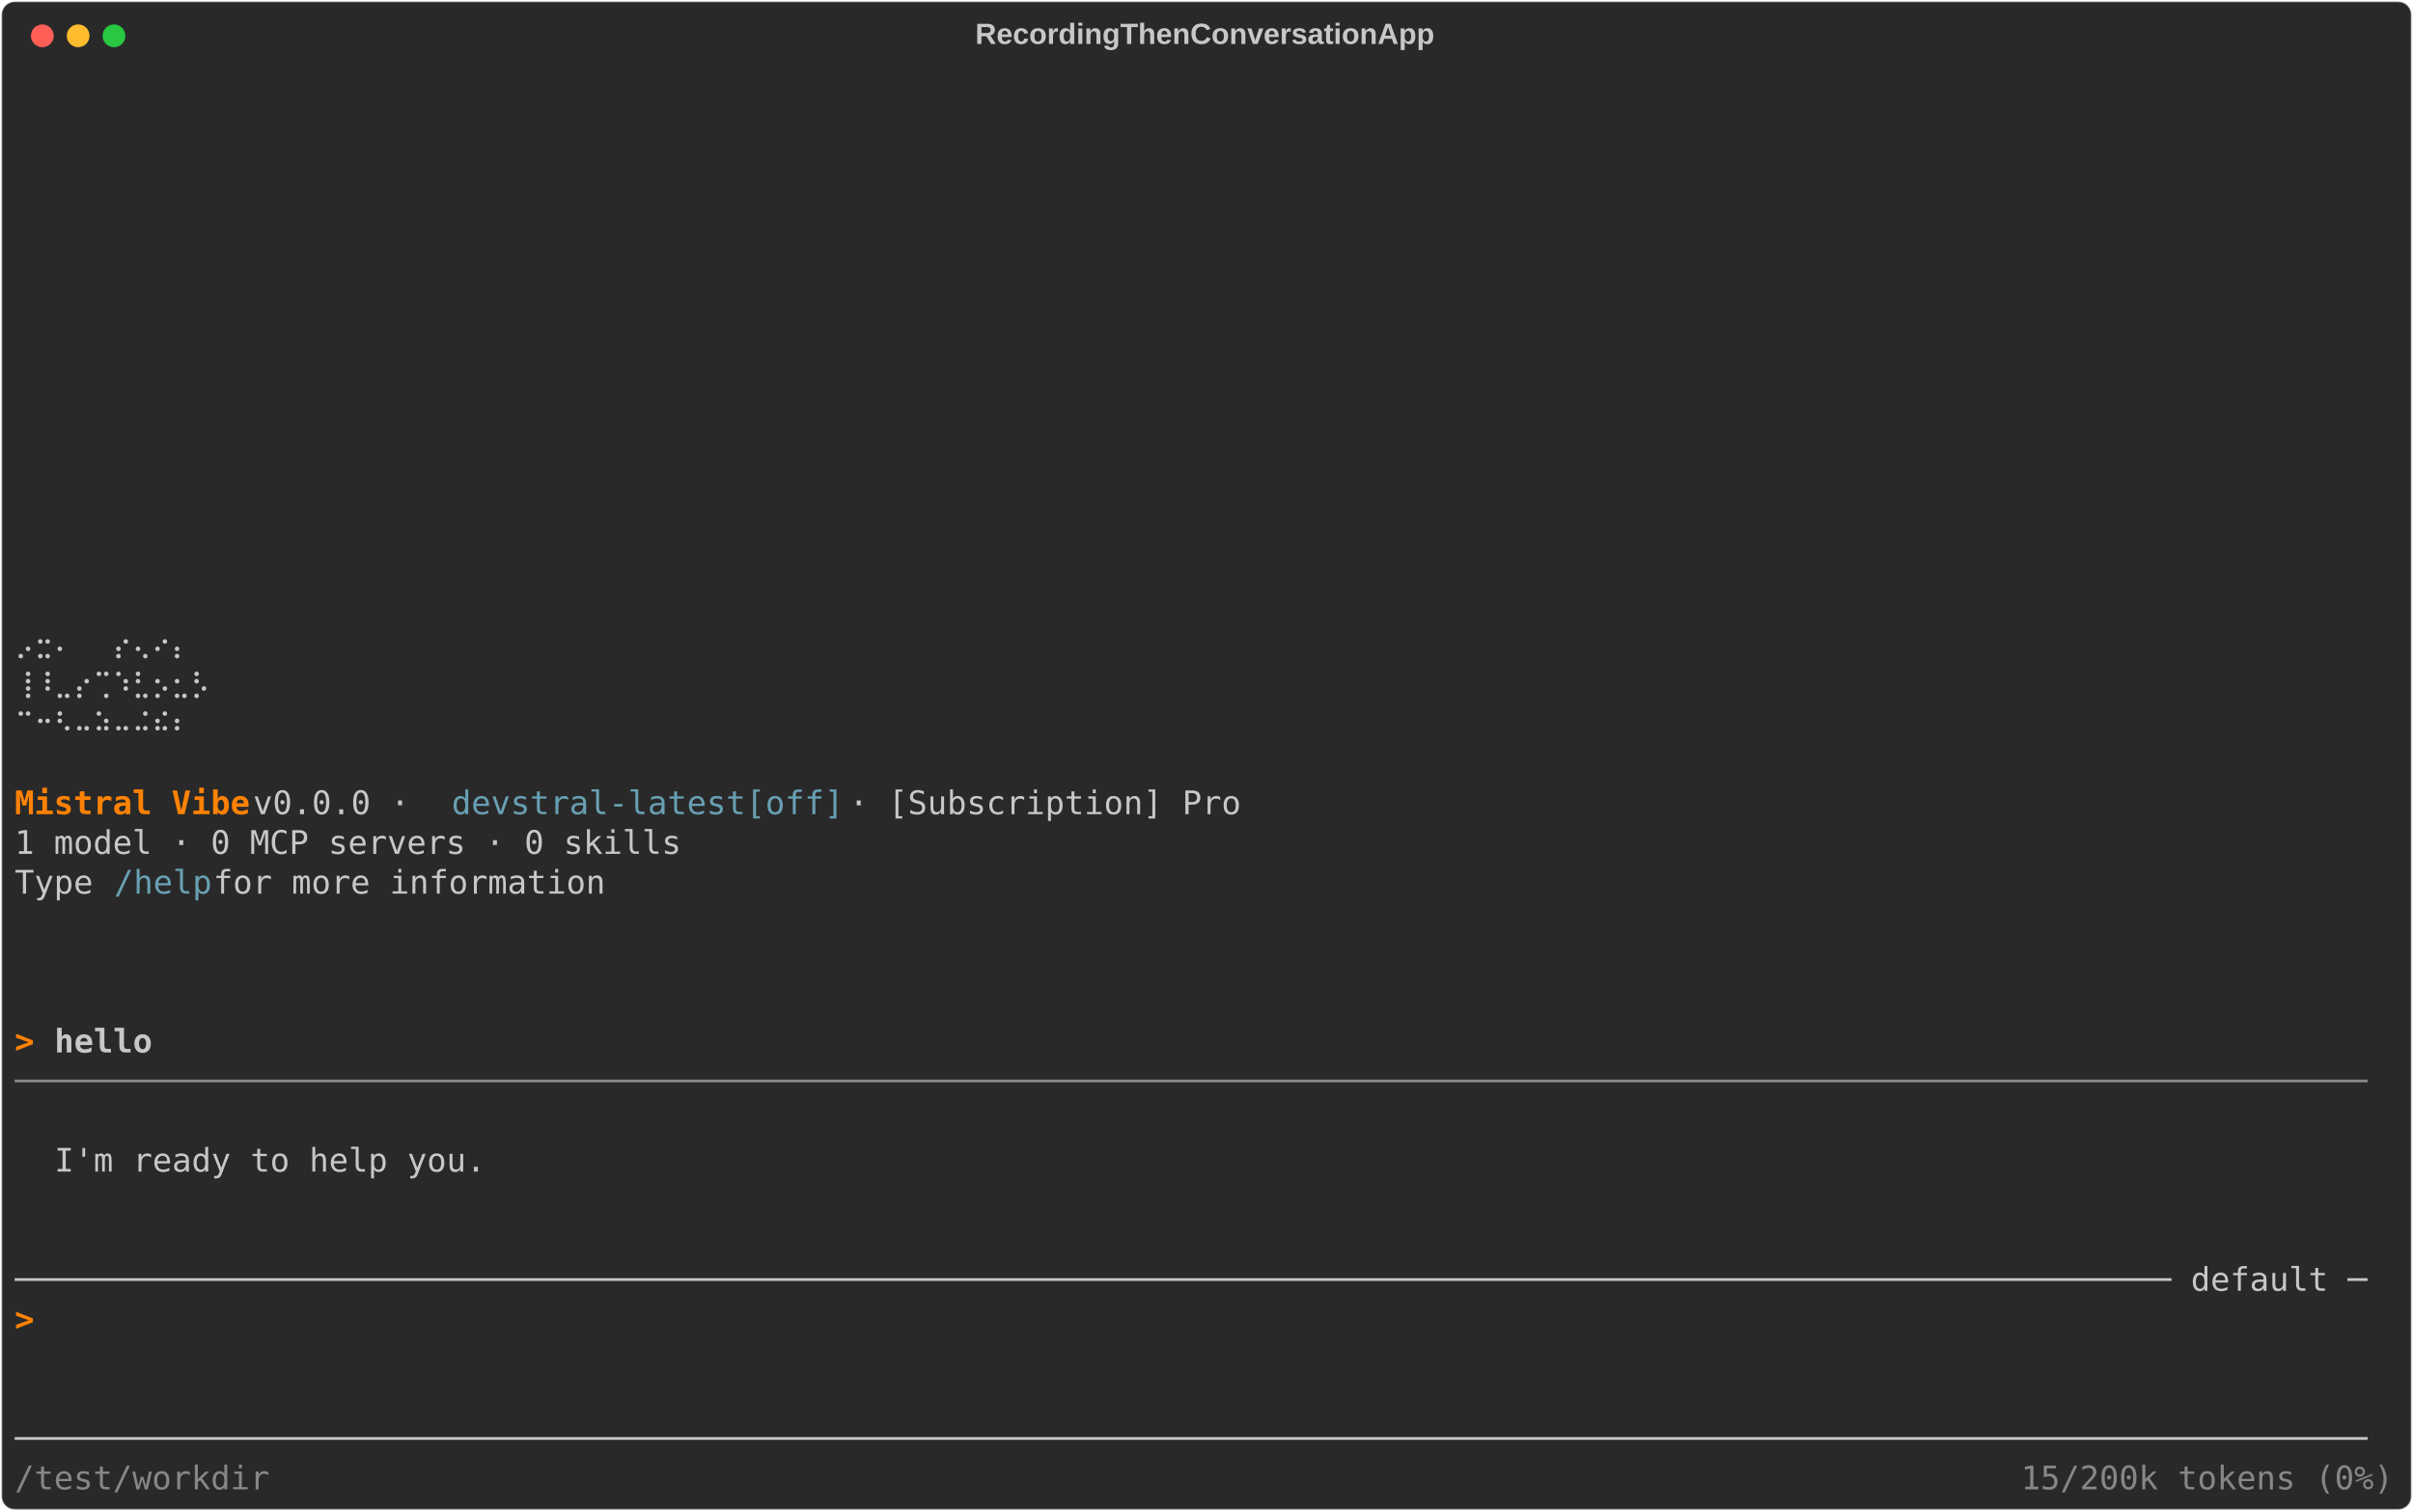
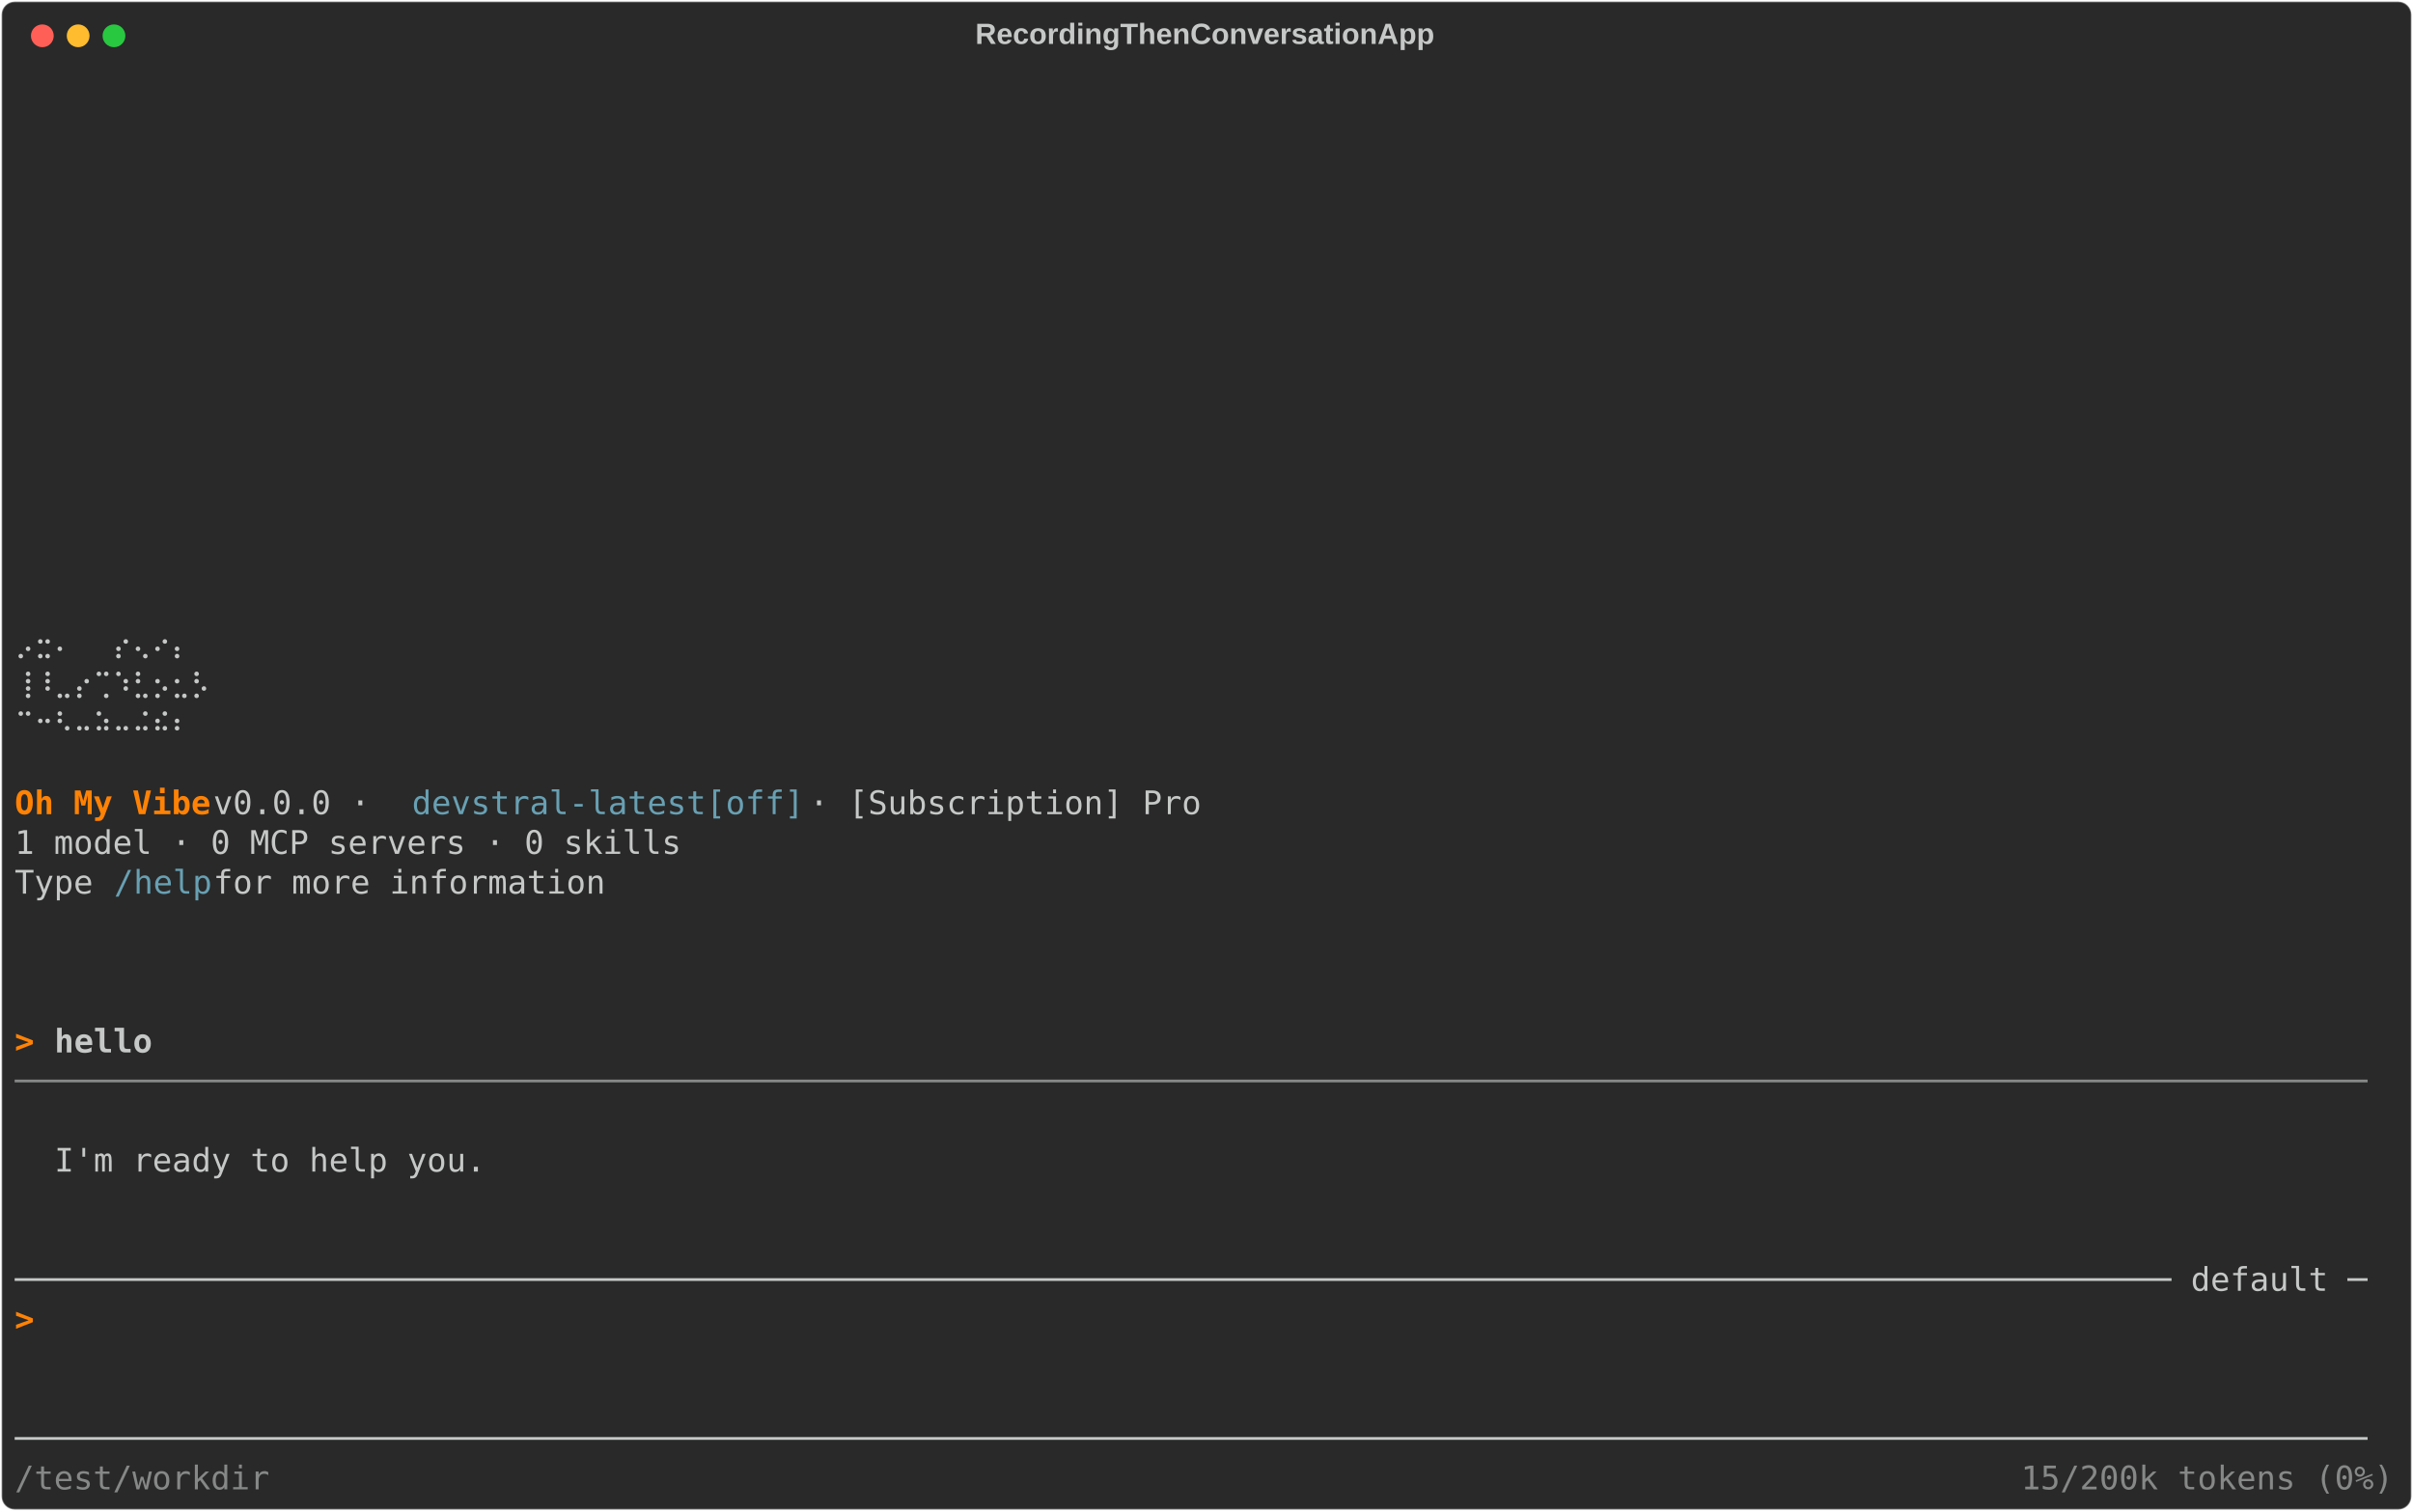
<svg xmlns="http://www.w3.org/2000/svg" class="rich-terminal" viewBox="0 0 1482 928.4">
  <style>

    @font-face {
        font-family: "Fira Code";
        src: local("FiraCode-Regular"),
                url("https://cdnjs.cloudflare.com/ajax/libs/firacode/6.2.0/woff2/FiraCode-Regular.woff2") format("woff2"),
                url("https://cdnjs.cloudflare.com/ajax/libs/firacode/6.2.0/woff/FiraCode-Regular.woff") format("woff");
        font-style: normal;
        font-weight: 400;
    }
    @font-face {
        font-family: "Fira Code";
        src: local("FiraCode-Bold"),
                url("https://cdnjs.cloudflare.com/ajax/libs/firacode/6.2.0/woff2/FiraCode-Bold.woff2") format("woff2"),
                url("https://cdnjs.cloudflare.com/ajax/libs/firacode/6.2.0/woff/FiraCode-Bold.woff") format("woff");
        font-style: bold;
        font-weight: 700;
    }

    .terminal-matrix {
        font-family: Fira Code, monospace;
        font-size: 20px;
        line-height: 24.4px;
        font-variant-east-asian: full-width;
    }

    .terminal-title {
        font-size: 18px;
        font-weight: bold;
        font-family: arial;
    }

    .terminal-r1 { fill: #c5c8c6 }
.terminal-r2 { fill: #ff8205;font-weight: bold }
.terminal-r3 { fill: #68a0b3 }
.terminal-r4 { fill: #c5c8c6;font-weight: bold }
.terminal-r5 { fill: #868887 }
    </style>
  <defs>
    <clipPath id="terminal-clip-terminal">
      <rect x="0" y="0" width="1463.0" height="877.4" />
    </clipPath>
    <clipPath id="terminal-line-0">
      <rect x="0" y="1.5" width="1464" height="24.65" />
    </clipPath>
    <clipPath id="terminal-line-1">
      <rect x="0" y="25.9" width="1464" height="24.65" />
    </clipPath>
    <clipPath id="terminal-line-2">
      <rect x="0" y="50.3" width="1464" height="24.65" />
    </clipPath>
    <clipPath id="terminal-line-3">
      <rect x="0" y="74.7" width="1464" height="24.65" />
    </clipPath>
    <clipPath id="terminal-line-4">
      <rect x="0" y="99.1" width="1464" height="24.65" />
    </clipPath>
    <clipPath id="terminal-line-5">
      <rect x="0" y="123.5" width="1464" height="24.65" />
    </clipPath>
    <clipPath id="terminal-line-6">
      <rect x="0" y="147.9" width="1464" height="24.65" />
    </clipPath>
    <clipPath id="terminal-line-7">
      <rect x="0" y="172.3" width="1464" height="24.65" />
    </clipPath>
    <clipPath id="terminal-line-8">
      <rect x="0" y="196.7" width="1464" height="24.65" />
    </clipPath>
    <clipPath id="terminal-line-9">
      <rect x="0" y="221.1" width="1464" height="24.65" />
    </clipPath>
    <clipPath id="terminal-line-10">
      <rect x="0" y="245.5" width="1464" height="24.65" />
    </clipPath>
    <clipPath id="terminal-line-11">
      <rect x="0" y="269.9" width="1464" height="24.65" />
    </clipPath>
    <clipPath id="terminal-line-12">
      <rect x="0" y="294.3" width="1464" height="24.65" />
    </clipPath>
    <clipPath id="terminal-line-13">
      <rect x="0" y="318.7" width="1464" height="24.65" />
    </clipPath>
    <clipPath id="terminal-line-14">
      <rect x="0" y="343.1" width="1464" height="24.65" />
    </clipPath>
    <clipPath id="terminal-line-15">
      <rect x="0" y="367.5" width="1464" height="24.65" />
    </clipPath>
    <clipPath id="terminal-line-16">
      <rect x="0" y="391.9" width="1464" height="24.65" />
    </clipPath>
    <clipPath id="terminal-line-17">
      <rect x="0" y="416.3" width="1464" height="24.65" />
    </clipPath>
    <clipPath id="terminal-line-18">
      <rect x="0" y="440.7" width="1464" height="24.65" />
    </clipPath>
    <clipPath id="terminal-line-19">
      <rect x="0" y="465.1" width="1464" height="24.65" />
    </clipPath>
    <clipPath id="terminal-line-20">
      <rect x="0" y="489.5" width="1464" height="24.65" />
    </clipPath>
    <clipPath id="terminal-line-21">
      <rect x="0" y="513.9" width="1464" height="24.65" />
    </clipPath>
    <clipPath id="terminal-line-22">
      <rect x="0" y="538.3" width="1464" height="24.65" />
    </clipPath>
    <clipPath id="terminal-line-23">
      <rect x="0" y="562.7" width="1464" height="24.65" />
    </clipPath>
    <clipPath id="terminal-line-24">
      <rect x="0" y="587.1" width="1464" height="24.65" />
    </clipPath>
    <clipPath id="terminal-line-25">
      <rect x="0" y="611.5" width="1464" height="24.65" />
    </clipPath>
    <clipPath id="terminal-line-26">
      <rect x="0" y="635.9" width="1464" height="24.65" />
    </clipPath>
    <clipPath id="terminal-line-27">
      <rect x="0" y="660.3" width="1464" height="24.65" />
    </clipPath>
    <clipPath id="terminal-line-28">
      <rect x="0" y="684.7" width="1464" height="24.65" />
    </clipPath>
    <clipPath id="terminal-line-29">
      <rect x="0" y="709.1" width="1464" height="24.65" />
    </clipPath>
    <clipPath id="terminal-line-30">
      <rect x="0" y="733.5" width="1464" height="24.65" />
    </clipPath>
    <clipPath id="terminal-line-31">
      <rect x="0" y="757.9" width="1464" height="24.65" />
    </clipPath>
    <clipPath id="terminal-line-32">
      <rect x="0" y="782.3" width="1464" height="24.65" />
    </clipPath>
    <clipPath id="terminal-line-33">
      <rect x="0" y="806.7" width="1464" height="24.65" />
    </clipPath>
    <clipPath id="terminal-line-34">
      <rect x="0" y="831.1" width="1464" height="24.65" />
    </clipPath>
  </defs>
  <rect fill="#292929" stroke="rgba(255,255,255,0.35)" stroke-width="1" x="1" y="1" width="1480" height="926.4" rx="8" />
  <text class="terminal-title" fill="#c5c8c6" text-anchor="middle" x="740" y="27">RecordingThenConversationApp</text>
  <g transform="translate(26,22)">
    <circle cx="0" cy="0" r="7" fill="#ff5f57" />
    <circle cx="22" cy="0" r="7" fill="#febc2e" />
    <circle cx="44" cy="0" r="7" fill="#28c840" />
  </g>
  <g transform="translate(9, 41)" clip-path="url(#terminal-clip-terminal)">
    <g class="terminal-matrix">
      <text class="terminal-r1" x="1464" y="20" textLength="12.2" clip-path="url(#terminal-line-0)">
</text>
      <text class="terminal-r1" x="1464" y="44.4" textLength="12.2" clip-path="url(#terminal-line-1)">
</text>
      <text class="terminal-r1" x="1464" y="68.8" textLength="12.2" clip-path="url(#terminal-line-2)">
</text>
      <text class="terminal-r1" x="1464" y="93.2" textLength="12.2" clip-path="url(#terminal-line-3)">
</text>
      <text class="terminal-r1" x="1464" y="117.6" textLength="12.2" clip-path="url(#terminal-line-4)">
</text>
      <text class="terminal-r1" x="1464" y="142" textLength="12.2" clip-path="url(#terminal-line-5)">
</text>
      <text class="terminal-r1" x="1464" y="166.4" textLength="12.2" clip-path="url(#terminal-line-6)">
</text>
      <text class="terminal-r1" x="1464" y="190.8" textLength="12.2" clip-path="url(#terminal-line-7)">
</text>
      <text class="terminal-r1" x="1464" y="215.2" textLength="12.2" clip-path="url(#terminal-line-8)">
</text>
      <text class="terminal-r1" x="1464" y="239.6" textLength="12.2" clip-path="url(#terminal-line-9)">
</text>
      <text class="terminal-r1" x="1464" y="264" textLength="12.2" clip-path="url(#terminal-line-10)">
</text>
      <text class="terminal-r1" x="1464" y="288.4" textLength="12.2" clip-path="url(#terminal-line-11)">
</text>
      <text class="terminal-r1" x="1464" y="312.8" textLength="12.2" clip-path="url(#terminal-line-12)">
</text>
      <text class="terminal-r1" x="1464" y="337.2" textLength="12.2" clip-path="url(#terminal-line-13)">
</text>
      <text class="terminal-r1" x="0" y="361.6" textLength="134.2" clip-path="url(#terminal-line-14)">  ⡠⣒⠄  ⡔⢄⠔⡄</text>
      <text class="terminal-r1" x="1464" y="361.6" textLength="12.2" clip-path="url(#terminal-line-14)">
</text>
      <text class="terminal-r1" x="0" y="386" textLength="134.2" clip-path="url(#terminal-line-15)"> ⢸⠸⣀⡔⢉⠱⣃⡢⣂⡣</text>
      <text class="terminal-r1" x="1464" y="386" textLength="12.2" clip-path="url(#terminal-line-15)">
</text>
      <text class="terminal-r1" x="0" y="410.4" textLength="134.2" clip-path="url(#terminal-line-16)">  ⠉⠒⠣⠤⠵⠤⠬⠮⠆</text>
      <text class="terminal-r1" x="1464" y="410.4" textLength="12.2" clip-path="url(#terminal-line-16)">
</text>
      <text class="terminal-r1" x="1464" y="434.8" textLength="12.2" clip-path="url(#terminal-line-17)">
</text>
-       <text class="terminal-r2" x="0" y="459.2" textLength="146.4" clip-path="url(#terminal-line-18)">Mistral Vibe</text>
-       <text class="terminal-r1" x="146.4" y="459.2" textLength="122" clip-path="url(#terminal-line-18)"> v0.0.0 · </text>
-       <text class="terminal-r3" x="268.4" y="459.2" textLength="244" clip-path="url(#terminal-line-18)">devstral-latest[off]</text>
-       <text class="terminal-r1" x="512.4" y="459.2" textLength="256.2" clip-path="url(#terminal-line-18)"> · [Subscription] Pro</text>
+       <text class="terminal-r2" x="0" y="459.2" textLength="122" clip-path="url(#terminal-line-18)">Oh My Vibe</text>
+       <text class="terminal-r1" x="122" y="459.2" textLength="122" clip-path="url(#terminal-line-18)"> v0.0.0 · </text>
+       <text class="terminal-r3" x="244" y="459.2" textLength="244" clip-path="url(#terminal-line-18)">devstral-latest[off]</text>
+       <text class="terminal-r1" x="488" y="459.2" textLength="256.2" clip-path="url(#terminal-line-18)"> · [Subscription] Pro</text>
      <text class="terminal-r1" x="1464" y="459.2" textLength="12.2" clip-path="url(#terminal-line-18)">
</text>
      <text class="terminal-r1" x="0" y="483.6" textLength="414.8" clip-path="url(#terminal-line-19)">1 model · 0 MCP servers · 0 skills</text>
      <text class="terminal-r1" x="1464" y="483.6" textLength="12.2" clip-path="url(#terminal-line-19)">
</text>
      <text class="terminal-r1" x="0" y="508" textLength="61" clip-path="url(#terminal-line-20)">Type </text>
      <text class="terminal-r3" x="61" y="508" textLength="61" clip-path="url(#terminal-line-20)">/help</text>
      <text class="terminal-r1" x="122" y="508" textLength="256.2" clip-path="url(#terminal-line-20)"> for more information</text>
      <text class="terminal-r1" x="1464" y="508" textLength="12.2" clip-path="url(#terminal-line-20)">
</text>
      <text class="terminal-r1" x="1464" y="532.4" textLength="12.2" clip-path="url(#terminal-line-21)">
</text>
      <text class="terminal-r1" x="1464" y="556.8" textLength="12.2" clip-path="url(#terminal-line-22)">
</text>
      <text class="terminal-r1" x="1464" y="581.2" textLength="12.2" clip-path="url(#terminal-line-23)">
</text>
      <text class="terminal-r2" x="0" y="605.6" textLength="24.4" clip-path="url(#terminal-line-24)">&gt; </text>
      <text class="terminal-r4" x="24.4" y="605.6" textLength="61" clip-path="url(#terminal-line-24)">hello</text>
      <text class="terminal-r1" x="1464" y="605.6" textLength="12.2" clip-path="url(#terminal-line-24)">
</text>
      <text class="terminal-r5" x="0" y="630" textLength="1464" clip-path="url(#terminal-line-25)">────────────────────────────────────────────────────────────────────────────────────────────────────────────────────────</text>
      <text class="terminal-r1" x="1464" y="630" textLength="12.2" clip-path="url(#terminal-line-25)">
</text>
      <text class="terminal-r1" x="1464" y="654.4" textLength="12.2" clip-path="url(#terminal-line-26)">
</text>
      <text class="terminal-r1" x="24.4" y="678.8" textLength="268.4" clip-path="url(#terminal-line-27)">I'm ready to help you.</text>
      <text class="terminal-r1" x="1464" y="678.8" textLength="12.2" clip-path="url(#terminal-line-27)">
</text>
      <text class="terminal-r1" x="1464" y="703.2" textLength="12.2" clip-path="url(#terminal-line-28)">
</text>
      <text class="terminal-r1" x="1464" y="727.6" textLength="12.2" clip-path="url(#terminal-line-29)">
</text>
      <text class="terminal-r1" x="0" y="752" textLength="1464" clip-path="url(#terminal-line-30)">────────────────────────────────────────────────────────────────────────────────────────────────────────────── default ─</text>
      <text class="terminal-r1" x="1464" y="752" textLength="12.2" clip-path="url(#terminal-line-30)">
</text>
      <text class="terminal-r2" x="0" y="776.4" textLength="12.2" clip-path="url(#terminal-line-31)">&gt;</text>
      <text class="terminal-r1" x="1464" y="776.4" textLength="12.2" clip-path="url(#terminal-line-31)">
</text>
      <text class="terminal-r1" x="1464" y="800.8" textLength="12.2" clip-path="url(#terminal-line-32)">
</text>
      <text class="terminal-r1" x="1464" y="825.2" textLength="12.2" clip-path="url(#terminal-line-33)">
</text>
      <text class="terminal-r1" x="0" y="849.6" textLength="1464" clip-path="url(#terminal-line-34)">────────────────────────────────────────────────────────────────────────────────────────────────────────────────────────</text>
      <text class="terminal-r1" x="1464" y="849.6" textLength="12.2" clip-path="url(#terminal-line-34)">
</text>
      <text class="terminal-r5" x="0" y="874" textLength="158.6" clip-path="url(#terminal-line-35)">/test/workdir</text>
      <text class="terminal-r5" x="1232.2" y="874" textLength="231.8" clip-path="url(#terminal-line-35)">15/200k tokens (0%)</text>
    </g>
  </g>
</svg>
